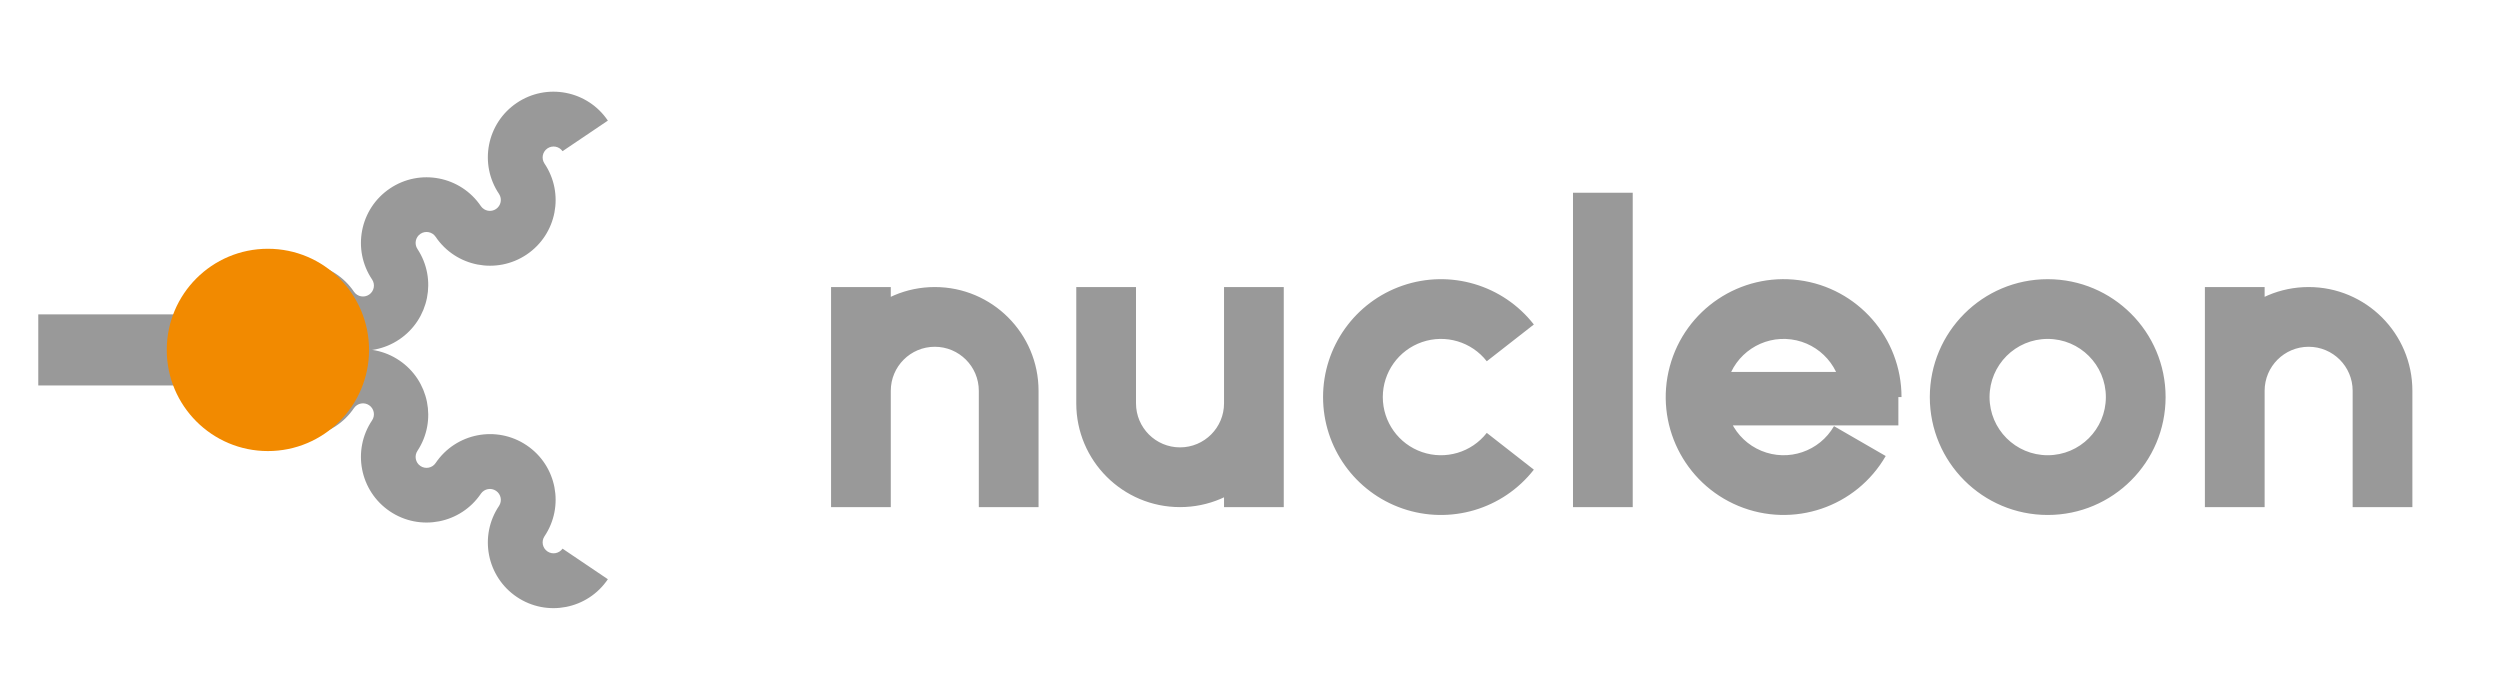
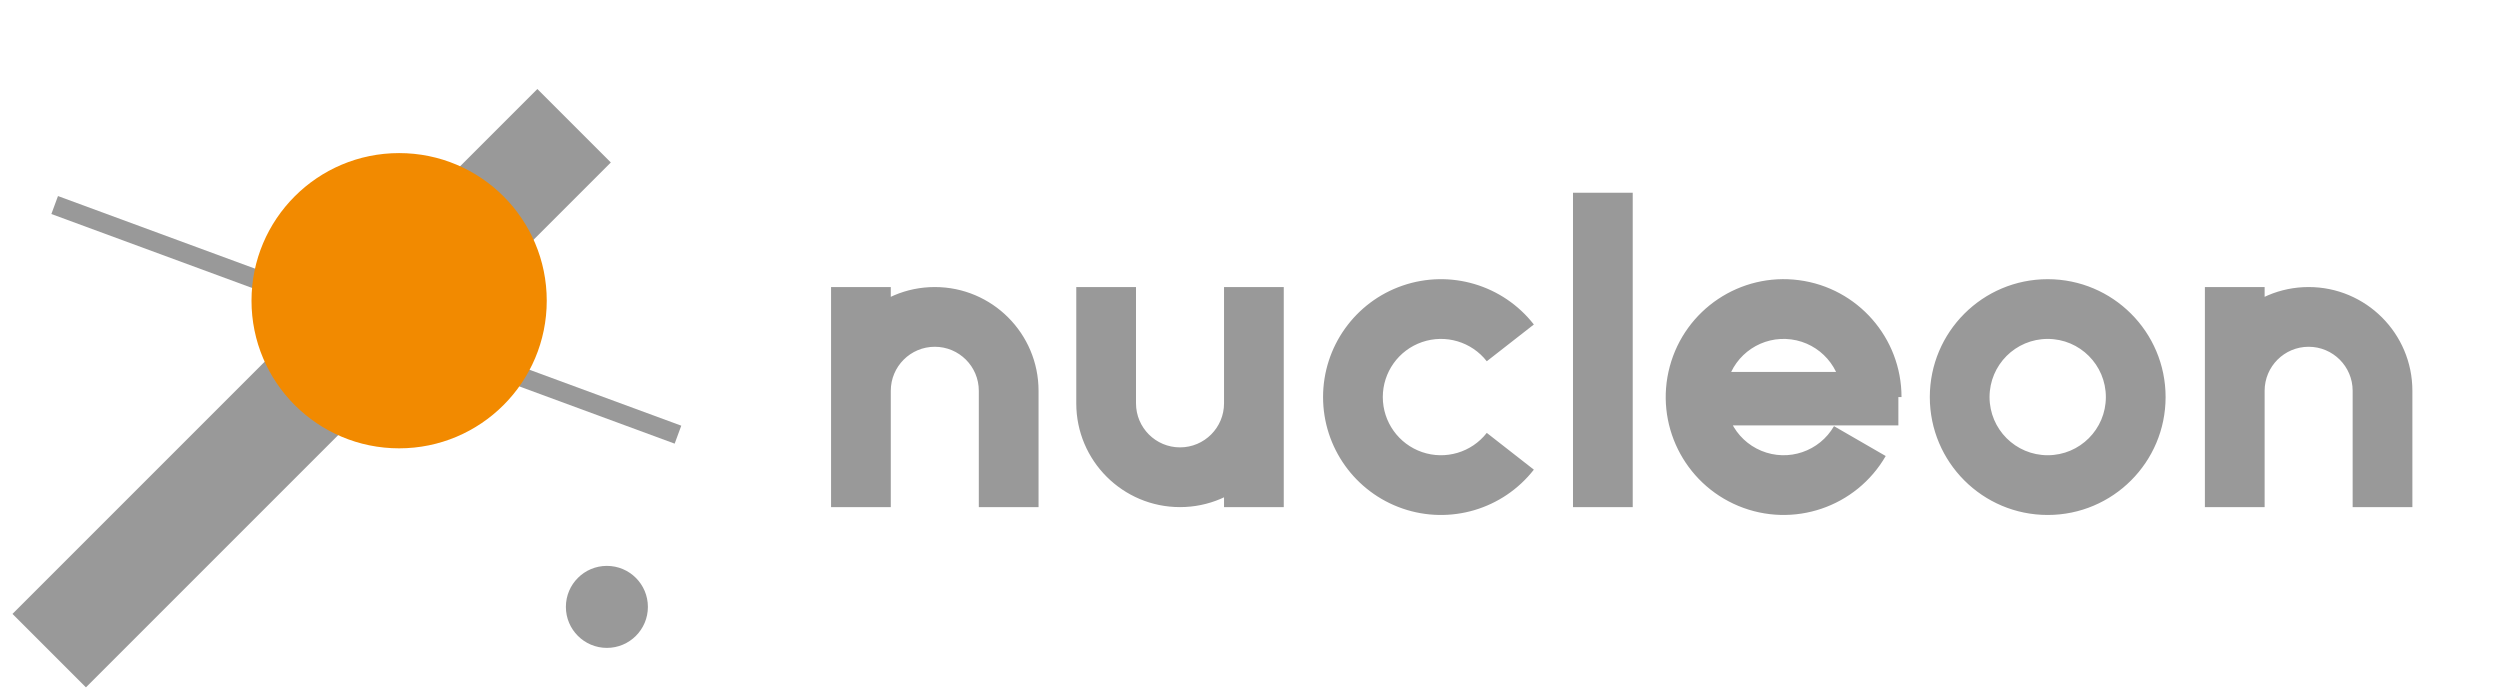
<svg xmlns="http://www.w3.org/2000/svg" viewBox="0 0 1829 512">
  <g id="mark">
-     <path d="M28 282L196 282L196 230L28 230Z" fill="#999999" />
-     <path d="M179.42 267.18A48 48 0 0 1 259.01 213.5L225.85 235.87A8 8 0 0 0 212.58 244.82ZM305.43 182.19A48 48 0 0 1 225.85 235.87L259.01 213.5A8 8 0 0 0 272.27 204.55ZM272.27 204.55A48 48 0 0 1 351.86 150.87L318.7 173.24A8 8 0 0 0 305.43 182.19ZM398.29 119.56A48 48 0 0 1 318.7 173.24L351.86 150.87A8 8 0 0 0 365.12 141.92ZM365.12 141.92A48 48 0 0 1 444.71 88.24L411.55 110.61A8 8 0 0 0 398.29 119.56Z" fill="#999999" />
-     <path d="M259.01 298.5A48 48 0 0 1 179.42 244.82L212.58 267.18A8 8 0 0 0 225.85 276.13ZM225.85 276.13A48 48 0 0 1 305.43 329.81L272.27 307.45A8 8 0 0 0 259.01 298.5ZM351.86 361.13A48 48 0 0 1 272.27 307.45L305.43 329.81A8 8 0 0 0 318.7 338.76ZM318.7 338.76A48 48 0 0 1 398.29 392.44L365.12 370.08A8 8 0 0 0 351.86 361.13ZM444.71 423.76A48 48 0 0 1 365.12 370.08L398.29 392.44A8 8 0 0 0 411.55 401.39Z" fill="#999999" />
-     <path d="M122 256A74 74 0 1 1 270 256A74 74 0 1 1 122 256Z" fill="#f28a00" />
+     <path d="M62.87 502.87L446.87 118.87L393.13 65.13L9.13 449.13Z" fill="#999999" />
+     <path d="M37.58 156.57L493.58 324.57L498.42 311.43L42.42 143.43Z" fill="#999999" />
+     <path d="M414 444A30 30 0 1 1 474 444A30 30 0 1 1 414 444Z" fill="#999999" />
+     <path d="M184 220A108 108 0 1 1 400 220A108 108 0 1 1 184 220Z" fill="#f28a00" />
  </g>
  <g id="wordmark">
    <path d="M608 210L651.7 210L651.7 371L608 371ZM608 285.9A75.9 75.9 0 0 1 759.8 285.9L716.1 285.9A32.2 32.2 0 0 0 651.7 285.9ZM716.1 285.9L759.8 285.9L759.8 371L716.1 371ZM787.4 210L831.1 210L831.1 295.1L787.4 295.1ZM939.2 295.1A75.9 75.9 0 0 1 787.4 295.1L831.1 295.1A32.2 32.2 0 0 0 895.5 295.1ZM895.5 210L939.2 210L939.2 371L895.5 371ZM1122.17 343.6A86.25 86.25 0 1 1 1122.17 237.4L1087.73 264.3A42.55 42.55 0 1 0 1087.73 316.7ZM1150.8 141L1194.5 141L1194.5 371L1150.8 371ZM1379.59 333.62A86.25 86.25 0 1 1 1391.15 290.5L1347.45 290.5A42.55 42.55 0 1 0 1341.75 311.77ZM1262.35 272.1L1388.85 272.1L1388.85 311.2L1262.35 311.2ZM1411.85 290.5A86.25 86.25 0 1 1 1584.35 290.5A86.25 86.25 0 1 1 1411.85 290.5ZM1455.55 290.5A42.55 42.55 0 1 0 1540.65 290.5A42.55 42.55 0 1 0 1455.55 290.5ZM1613.1 210L1656.8 210L1656.8 371L1613.1 371ZM1613.1 285.9A75.9 75.9 0 0 1 1764.9 285.9L1721.2 285.9A32.2 32.2 0 0 0 1656.8 285.9ZM1721.2 285.9L1764.9 285.9L1764.9 371L1721.2 371Z" fill="#999999" />
  </g>
</svg>
